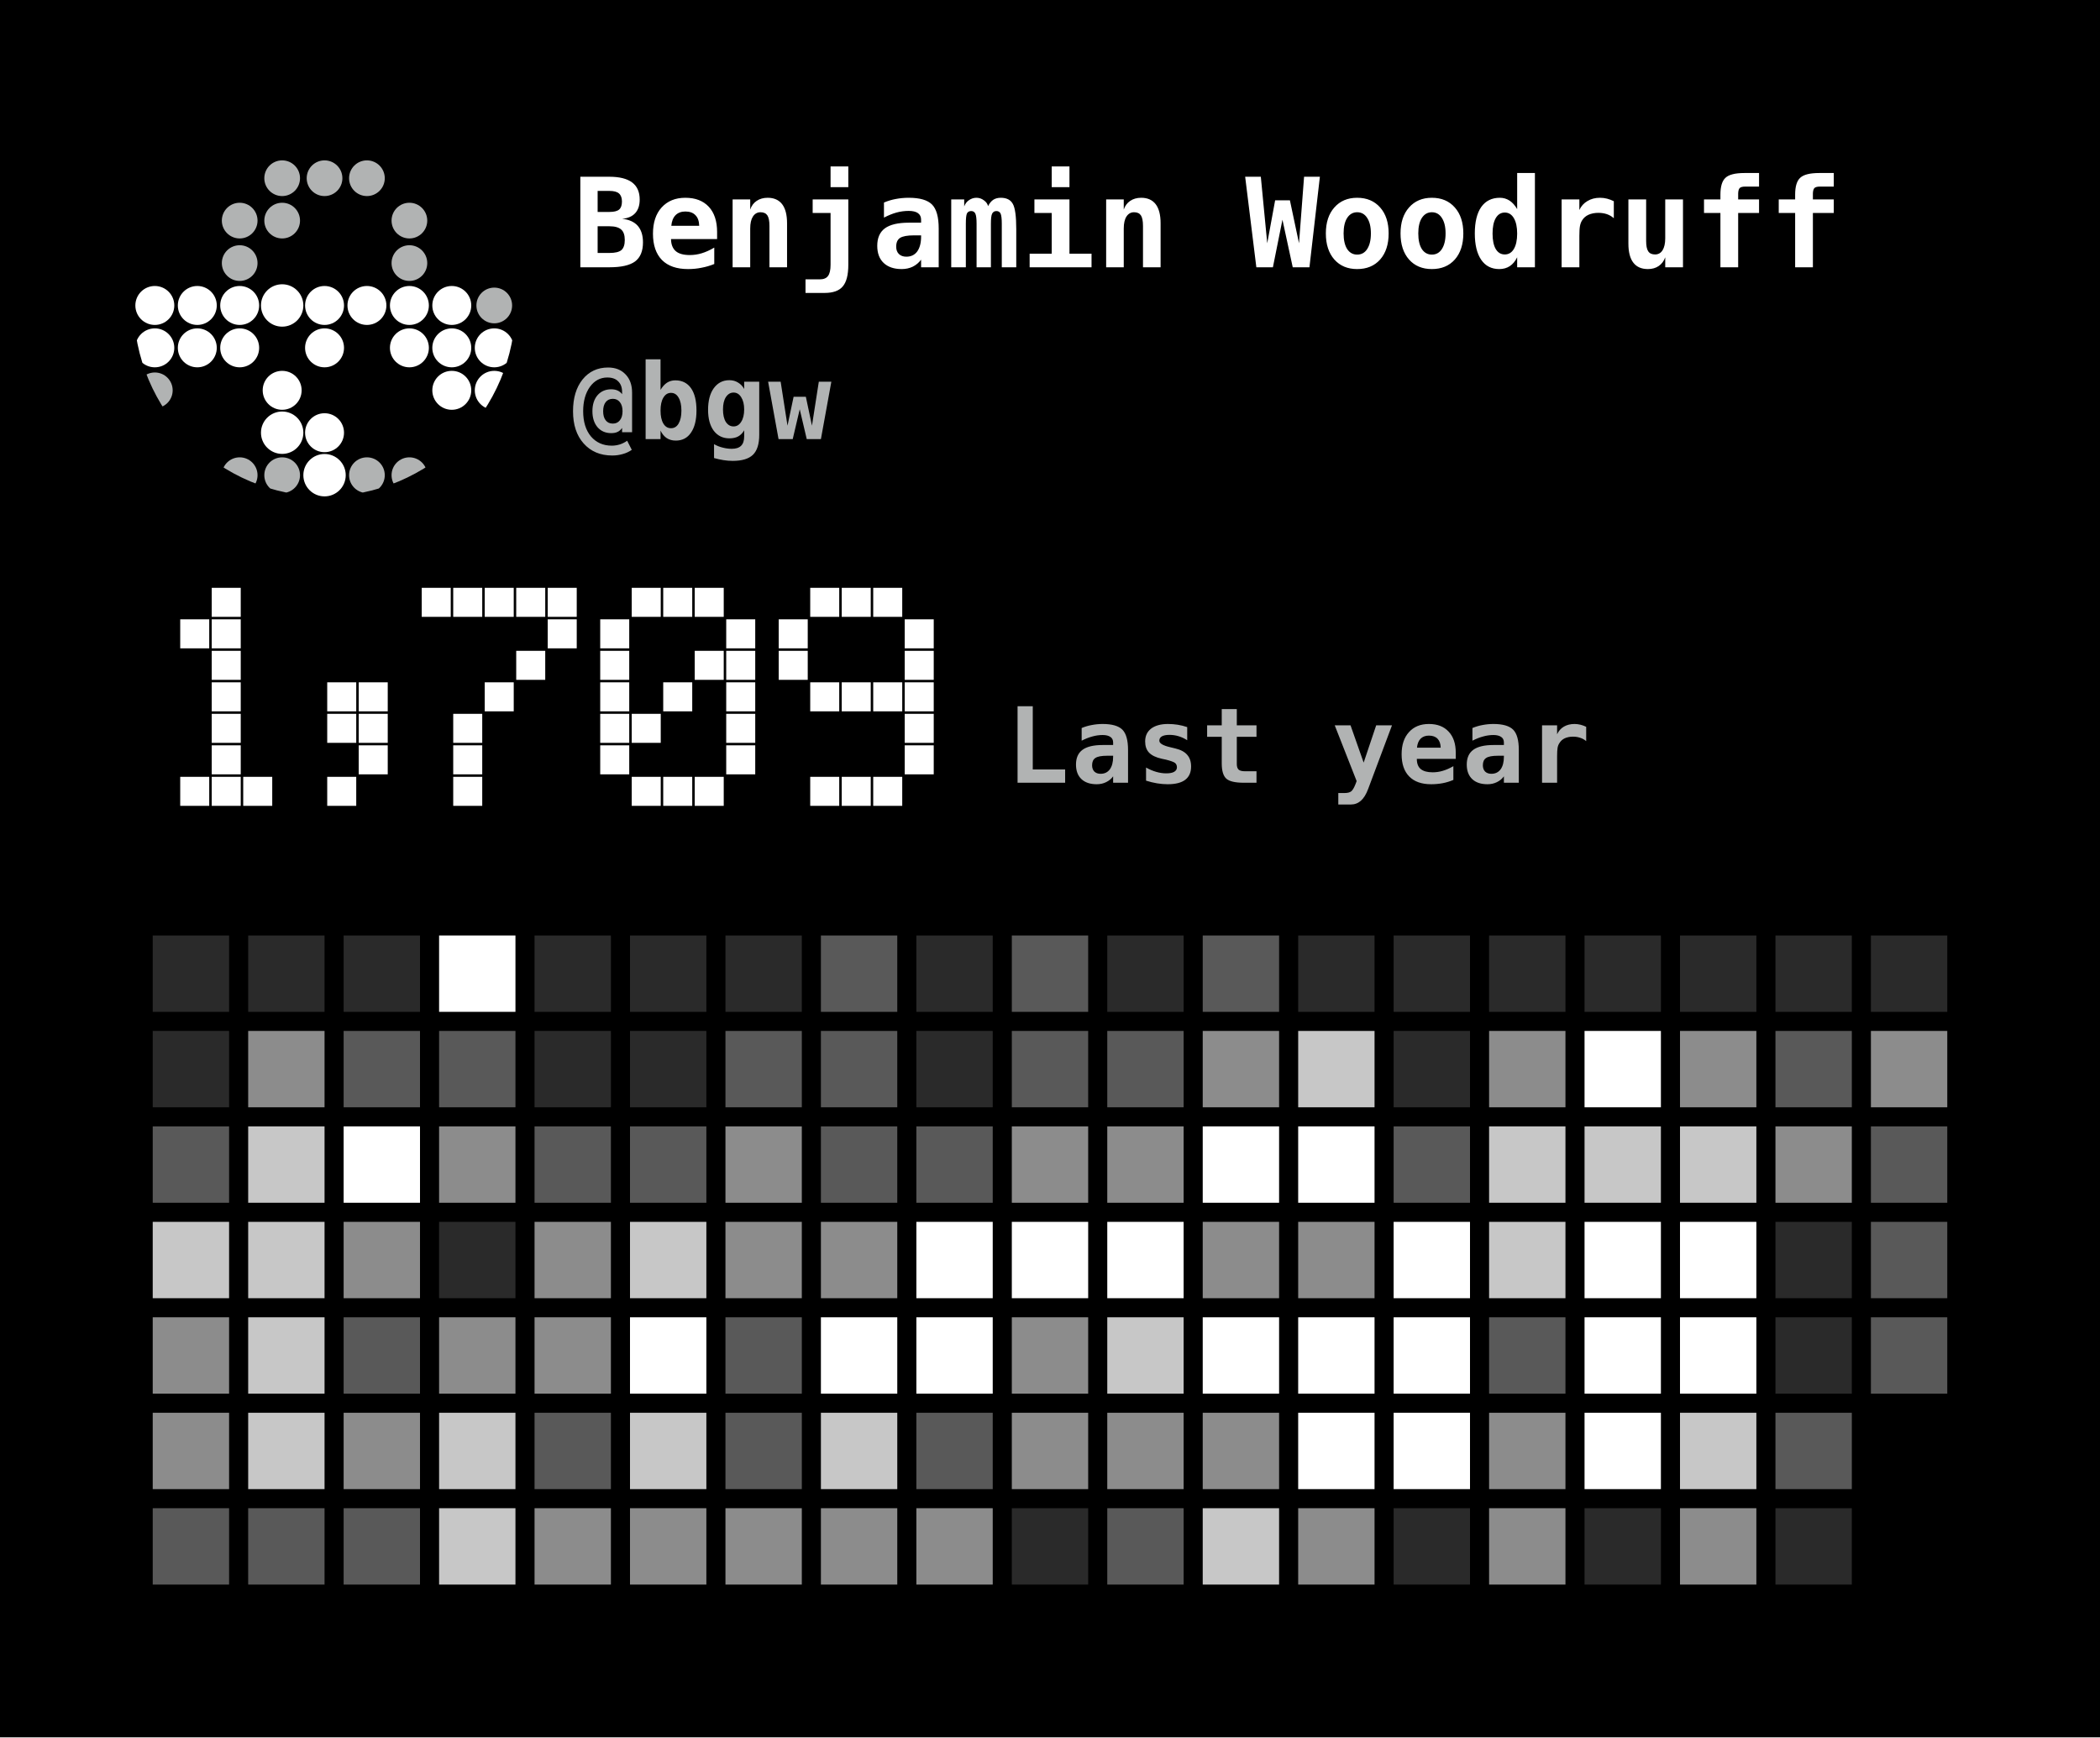
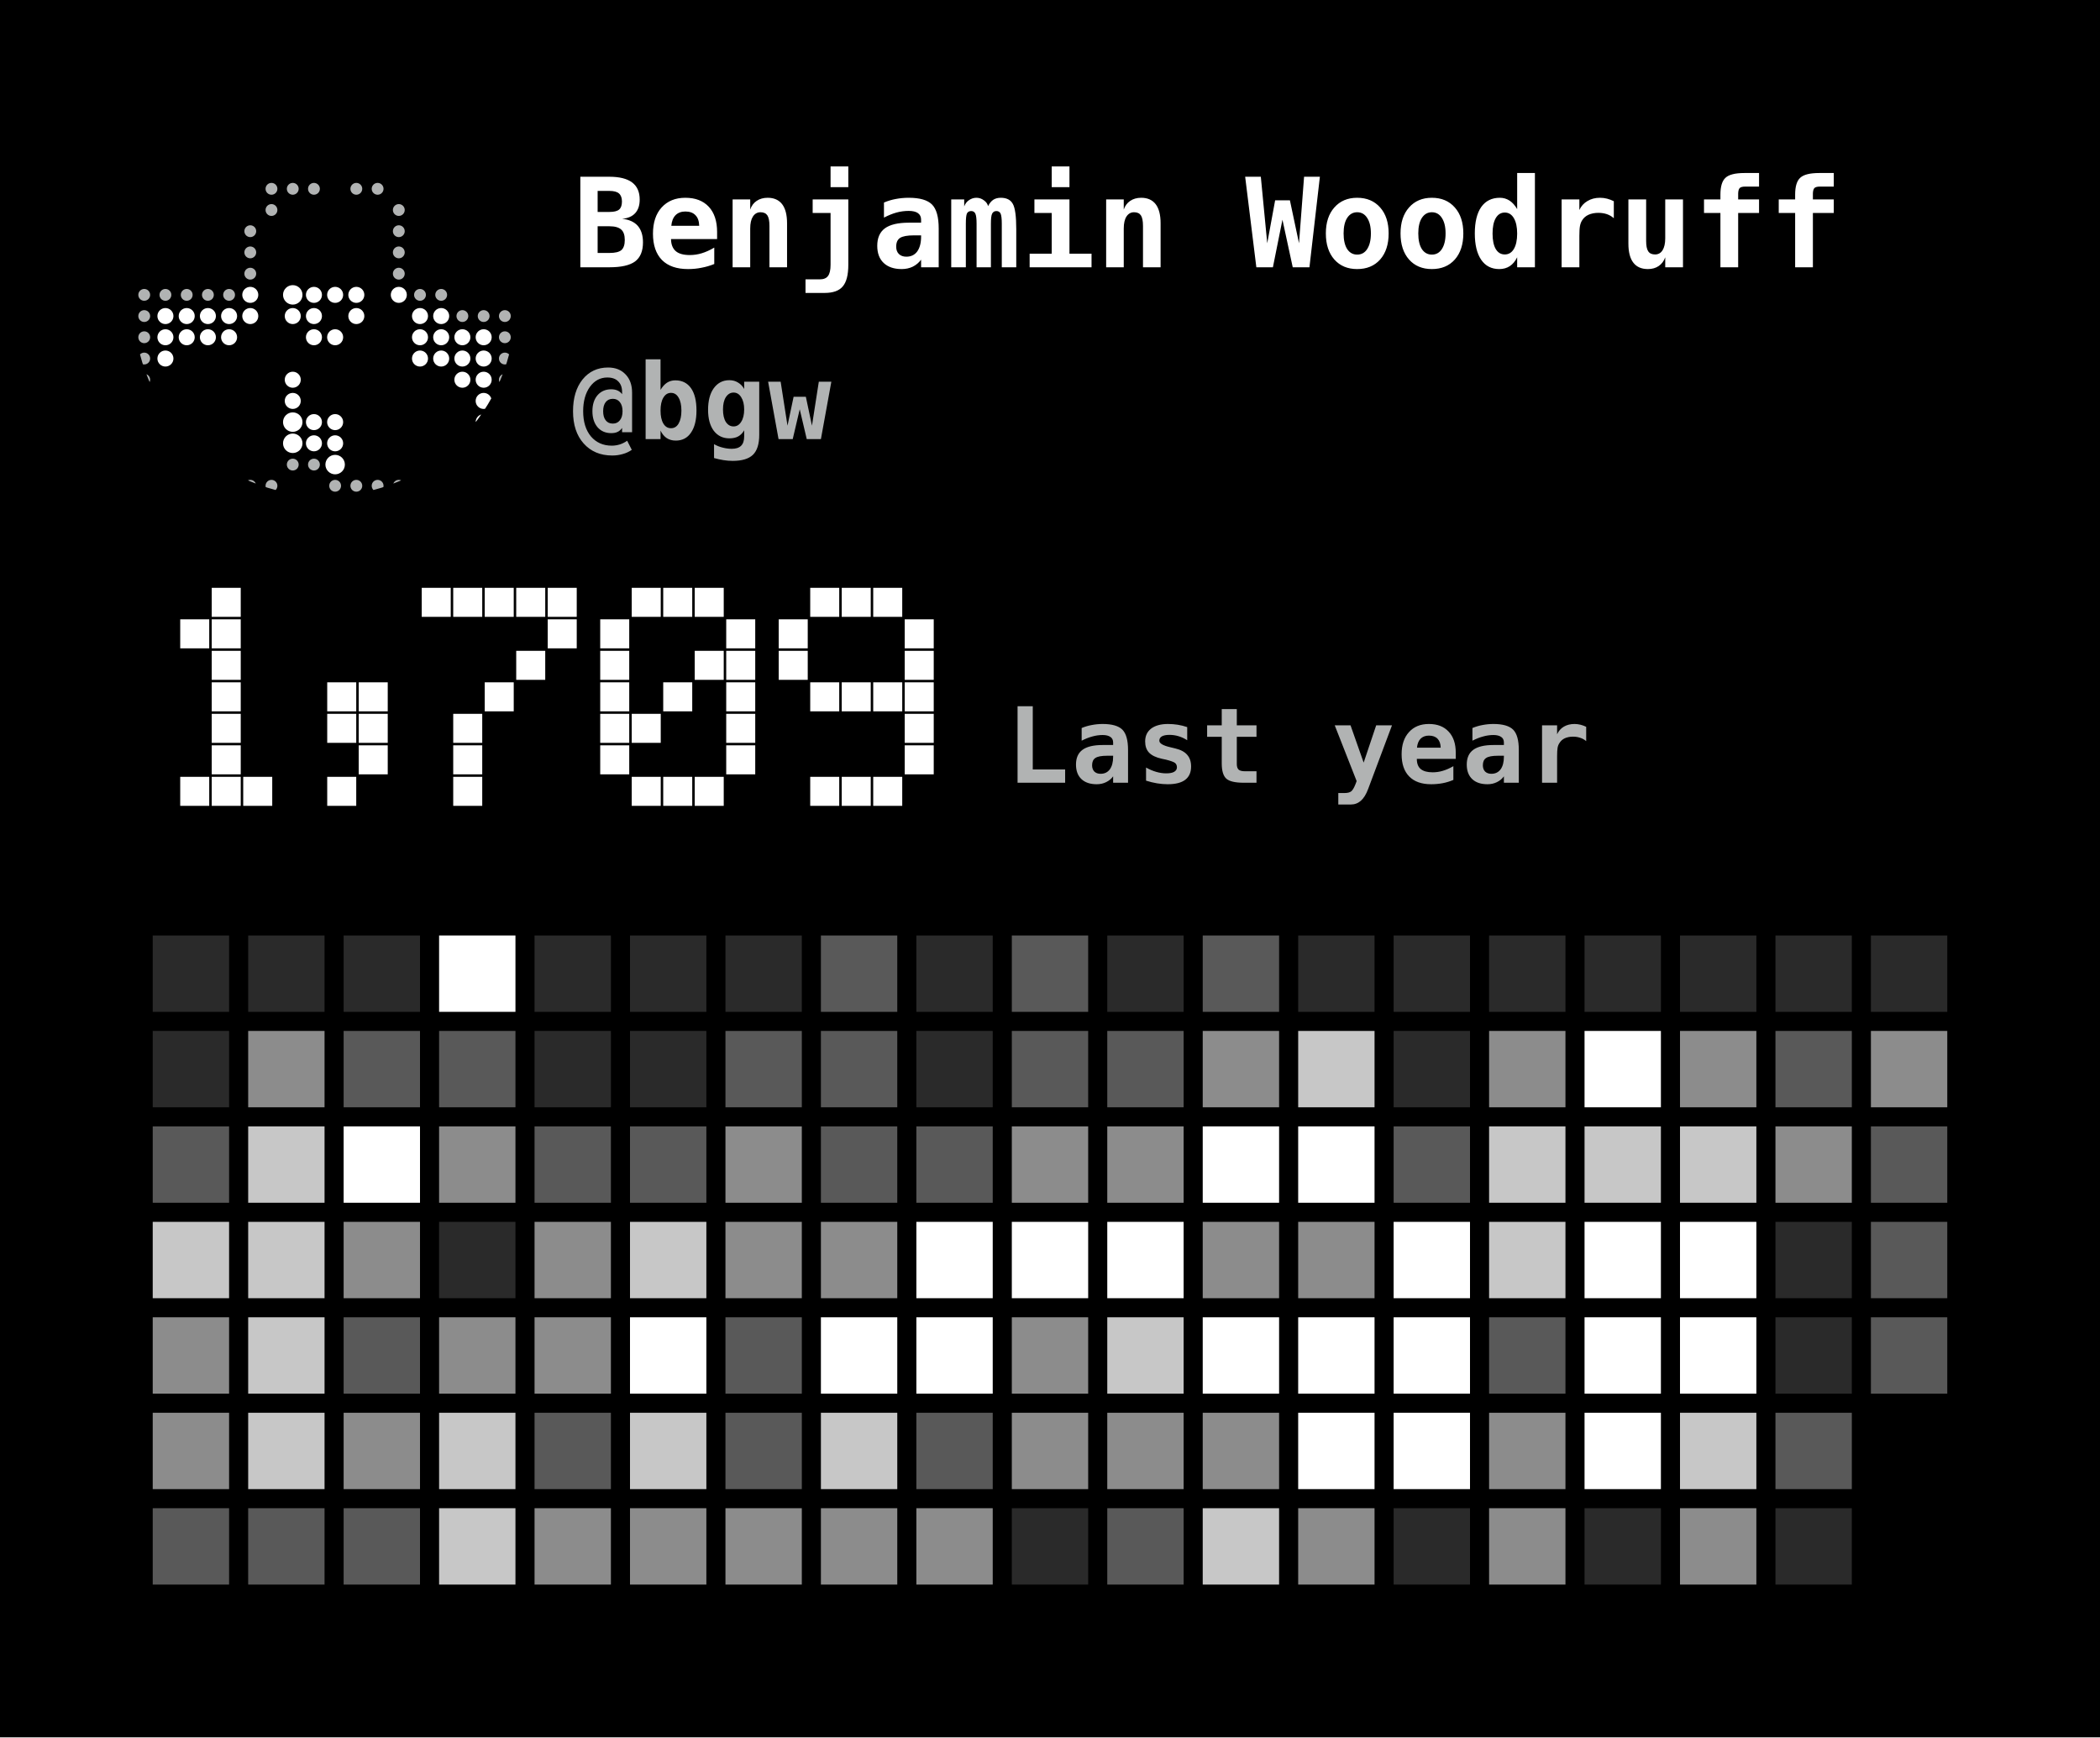
<svg xmlns="http://www.w3.org/2000/svg" width="220" height="182" viewBox="0 0 220 182" role="img">
  <rect width="220" height="182" fill="#000000" />
  <rect x="14" y="14" width="0" height="0" fill="#FFFFFF" />
  <clipPath id="pfp">
    <circle cx="34.00" cy="32.00" r="20.00" />
  </clipPath>
  <g clip-path="url(#pfp)">
-     <circle cx="29.56" cy="18.67" r="1.87" fill="#B1B3B3" />
-     <circle cx="34.00" cy="18.67" r="1.87" fill="#B1B3B3" />
-     <circle cx="38.44" cy="18.67" r="1.87" fill="#B1B3B3" />
-     <circle cx="29.56" cy="23.11" r="1.87" fill="#B1B3B3" />
-     <circle cx="42.89" cy="23.11" r="1.87" fill="#B1B3B3" />
-     <circle cx="25.11" cy="23.11" r="1.87" fill="#B1B3B3" />
-     <circle cx="25.11" cy="27.56" r="1.87" fill="#B1B3B3" />
-     <circle cx="42.89" cy="27.56" r="1.87" fill="#B1B3B3" />
-     <circle cx="16.22" cy="32.00" r="2.04" fill="#FFFFFF" />
-     <circle cx="20.67" cy="32.00" r="2.04" fill="#FFFFFF" />
-     <circle cx="25.11" cy="32.00" r="2.04" fill="#FFFFFF" />
-     <circle cx="29.56" cy="32.00" r="2.22" fill="#FFFFFF" />
-     <circle cx="34.00" cy="32.00" r="2.04" fill="#FFFFFF" />
-     <circle cx="38.44" cy="32.00" r="2.04" fill="#FFFFFF" />
-     <circle cx="42.89" cy="32.00" r="2.04" fill="#FFFFFF" />
-     <circle cx="47.33" cy="32.00" r="2.04" fill="#FFFFFF" />
-     <circle cx="51.78" cy="32.00" r="1.87" fill="#B1B3B3" />
-     <circle cx="16.22" cy="36.44" r="2.04" fill="#FFFFFF" />
-     <circle cx="20.67" cy="36.44" r="2.04" fill="#FFFFFF" />
-     <circle cx="25.11" cy="36.44" r="2.04" fill="#FFFFFF" />
-     <circle cx="34.00" cy="36.44" r="2.04" fill="#FFFFFF" />
-     <circle cx="42.89" cy="36.44" r="2.04" fill="#FFFFFF" />
-     <circle cx="47.33" cy="36.44" r="2.04" fill="#FFFFFF" />
-     <circle cx="51.78" cy="36.44" r="2.04" fill="#FFFFFF" />
-     <circle cx="16.22" cy="40.89" r="1.87" fill="#B1B3B3" />
-     <circle cx="29.56" cy="40.89" r="2.04" fill="#FFFFFF" />
-     <circle cx="47.33" cy="40.89" r="2.04" fill="#FFFFFF" />
-     <circle cx="51.78" cy="40.89" r="2.04" fill="#FFFFFF" />
-     <circle cx="16.22" cy="45.33" r="1.87" fill="#B1B3B3" />
-     <circle cx="29.56" cy="45.33" r="2.22" fill="#FFFFFF" />
-     <circle cx="34.00" cy="45.33" r="2.04" fill="#FFFFFF" />
-     <circle cx="51.78" cy="45.33" r="2.04" fill="#FFFFFF" />
-     <circle cx="16.22" cy="49.78" r="1.87" fill="#B1B3B3" />
-     <circle cx="29.56" cy="49.78" r="1.87" fill="#B1B3B3" />
-     <circle cx="34.00" cy="49.78" r="2.22" fill="#FFFFFF" />
-     <circle cx="51.78" cy="49.78" r="2.04" fill="#FFFFFF" />
-     <circle cx="20.67" cy="49.78" r="1.87" fill="#B1B3B3" />
-     <circle cx="25.11" cy="49.78" r="1.87" fill="#B1B3B3" />
-     <circle cx="38.44" cy="49.78" r="1.87" fill="#B1B3B3" />
-     <circle cx="42.89" cy="49.78" r="1.87" fill="#B1B3B3" />
-     <circle cx="47.33" cy="49.78" r="1.87" fill="#B1B3B3" />
+     <circle cx="28.44" cy="19.78" r="0.62" fill="#B1B3B3" />
+     <circle cx="30.67" cy="19.78" r="0.62" fill="#B1B3B3" />
+     <circle cx="32.89" cy="19.78" r="0.62" fill="#B1B3B3" />
+     <circle cx="37.33" cy="19.78" r="0.62" fill="#B1B3B3" />
+     <circle cx="39.56" cy="19.78" r="0.62" fill="#B1B3B3" />
+     <circle cx="28.44" cy="22.00" r="0.62" fill="#B1B3B3" />
+     <circle cx="41.78" cy="22.00" r="0.62" fill="#B1B3B3" />
+     <circle cx="26.22" cy="24.22" r="0.62" fill="#B1B3B3" />
+     <circle cx="41.78" cy="24.22" r="0.62" fill="#B1B3B3" />
+     <circle cx="26.22" cy="26.44" r="0.62" fill="#B1B3B3" />
+     <circle cx="41.78" cy="26.44" r="0.62" fill="#B1B3B3" />
+     <circle cx="26.22" cy="28.67" r="0.62" fill="#B1B3B3" />
+     <circle cx="41.78" cy="28.67" r="0.62" fill="#B1B3B3" />
+     <circle cx="15.11" cy="30.89" r="0.62" fill="#B1B3B3" />
+     <circle cx="17.33" cy="30.89" r="0.62" fill="#B1B3B3" />
+     <circle cx="19.56" cy="30.89" r="0.62" fill="#B1B3B3" />
+     <circle cx="21.78" cy="30.89" r="0.62" fill="#B1B3B3" />
+     <circle cx="24.00" cy="30.89" r="0.62" fill="#B1B3B3" />
+     <circle cx="26.22" cy="30.89" r="0.84" fill="#FFFFFF" />
+     <circle cx="30.67" cy="30.89" r="1.02" fill="#FFFFFF" />
+     <circle cx="32.89" cy="30.89" r="0.84" fill="#FFFFFF" />
+     <circle cx="35.11" cy="30.89" r="0.84" fill="#FFFFFF" />
+     <circle cx="37.33" cy="30.89" r="0.84" fill="#FFFFFF" />
+     <circle cx="41.78" cy="30.89" r="0.84" fill="#FFFFFF" />
+     <circle cx="44.00" cy="30.89" r="0.62" fill="#B1B3B3" />
+     <circle cx="46.22" cy="30.89" r="0.62" fill="#B1B3B3" />
+     <circle cx="15.11" cy="33.11" r="0.62" fill="#B1B3B3" />
+     <circle cx="17.33" cy="33.11" r="0.84" fill="#FFFFFF" />
+     <circle cx="19.56" cy="33.11" r="0.84" fill="#FFFFFF" />
+     <circle cx="21.78" cy="33.11" r="0.84" fill="#FFFFFF" />
+     <circle cx="24.00" cy="33.11" r="0.84" fill="#FFFFFF" />
+     <circle cx="26.22" cy="33.11" r="0.84" fill="#FFFFFF" />
+     <circle cx="30.67" cy="33.11" r="0.84" fill="#FFFFFF" />
+     <circle cx="32.89" cy="33.11" r="0.84" fill="#FFFFFF" />
+     <circle cx="37.33" cy="33.11" r="0.84" fill="#FFFFFF" />
+     <circle cx="44.00" cy="33.11" r="0.84" fill="#FFFFFF" />
+     <circle cx="46.22" cy="33.11" r="0.84" fill="#FFFFFF" />
+     <circle cx="48.44" cy="33.11" r="0.62" fill="#B1B3B3" />
+     <circle cx="50.67" cy="33.11" r="0.62" fill="#B1B3B3" />
+     <circle cx="52.89" cy="33.11" r="0.62" fill="#B1B3B3" />
+     <circle cx="15.11" cy="35.33" r="0.62" fill="#B1B3B3" />
+     <circle cx="17.33" cy="35.33" r="0.84" fill="#FFFFFF" />
+     <circle cx="19.56" cy="35.33" r="0.84" fill="#FFFFFF" />
+     <circle cx="21.78" cy="35.33" r="0.84" fill="#FFFFFF" />
+     <circle cx="24.00" cy="35.33" r="0.84" fill="#FFFFFF" />
+     <circle cx="32.89" cy="35.33" r="0.84" fill="#FFFFFF" />
+     <circle cx="35.11" cy="35.33" r="0.84" fill="#FFFFFF" />
+     <circle cx="44.00" cy="35.33" r="0.84" fill="#FFFFFF" />
+     <circle cx="46.22" cy="35.33" r="0.84" fill="#FFFFFF" />
+     <circle cx="48.44" cy="35.33" r="0.84" fill="#FFFFFF" />
+     <circle cx="50.67" cy="35.33" r="0.84" fill="#FFFFFF" />
+     <circle cx="52.89" cy="35.33" r="0.62" fill="#B1B3B3" />
+     <circle cx="15.11" cy="37.56" r="0.62" fill="#B1B3B3" />
+     <circle cx="17.33" cy="37.56" r="0.84" fill="#FFFFFF" />
+     <circle cx="44.00" cy="37.56" r="0.84" fill="#FFFFFF" />
+     <circle cx="46.22" cy="37.56" r="0.84" fill="#FFFFFF" />
+     <circle cx="48.44" cy="37.56" r="0.84" fill="#FFFFFF" />
+     <circle cx="50.67" cy="37.56" r="0.84" fill="#FFFFFF" />
+     <circle cx="52.89" cy="37.56" r="0.62" fill="#B1B3B3" />
+     <circle cx="15.11" cy="39.78" r="0.62" fill="#B1B3B3" />
+     <circle cx="30.67" cy="39.78" r="0.84" fill="#FFFFFF" />
+     <circle cx="48.44" cy="39.78" r="0.84" fill="#FFFFFF" />
+     <circle cx="50.67" cy="39.78" r="0.84" fill="#FFFFFF" />
+     <circle cx="52.89" cy="39.78" r="0.62" fill="#B1B3B3" />
+     <circle cx="15.11" cy="42.00" r="0.62" fill="#B1B3B3" />
+     <circle cx="30.67" cy="42.00" r="0.84" fill="#FFFFFF" />
+     <circle cx="50.67" cy="42.00" r="0.84" fill="#FFFFFF" />
+     <circle cx="52.89" cy="42.00" r="0.62" fill="#B1B3B3" />
+     <circle cx="15.11" cy="44.22" r="0.62" fill="#B1B3B3" />
+     <circle cx="30.67" cy="44.22" r="1.02" fill="#FFFFFF" />
+     <circle cx="32.89" cy="44.22" r="0.84" fill="#FFFFFF" />
+     <circle cx="35.11" cy="44.22" r="0.84" fill="#FFFFFF" />
+     <circle cx="50.67" cy="44.22" r="0.84" fill="#FFFFFF" />
+     <circle cx="52.89" cy="44.22" r="0.62" fill="#B1B3B3" />
+     <circle cx="15.11" cy="46.44" r="0.62" fill="#B1B3B3" />
+     <circle cx="30.67" cy="46.44" r="1.02" fill="#FFFFFF" />
+     <circle cx="32.89" cy="46.44" r="0.84" fill="#FFFFFF" />
+     <circle cx="35.11" cy="46.44" r="0.84" fill="#FFFFFF" />
+     <circle cx="50.67" cy="46.44" r="0.84" fill="#FFFFFF" />
+     <circle cx="52.89" cy="46.44" r="0.62" fill="#B1B3B3" />
+     <circle cx="15.11" cy="48.67" r="0.62" fill="#B1B3B3" />
+     <circle cx="30.67" cy="48.67" r="0.62" fill="#B1B3B3" />
+     <circle cx="32.89" cy="48.67" r="0.62" fill="#B1B3B3" />
+     <circle cx="35.11" cy="48.67" r="1.02" fill="#FFFFFF" />
+     <circle cx="50.67" cy="48.67" r="0.84" fill="#FFFFFF" />
+     <circle cx="52.89" cy="48.67" r="0.62" fill="#B1B3B3" />
+     <circle cx="15.11" cy="50.89" r="0.62" fill="#B1B3B3" />
+     <circle cx="17.33" cy="50.89" r="0.62" fill="#B1B3B3" />
+     <circle cx="19.56" cy="50.89" r="0.62" fill="#B1B3B3" />
+     <circle cx="21.78" cy="50.89" r="0.62" fill="#B1B3B3" />
+     <circle cx="24.00" cy="50.89" r="0.62" fill="#B1B3B3" />
+     <circle cx="26.22" cy="50.89" r="0.62" fill="#B1B3B3" />
+     <circle cx="28.44" cy="50.89" r="0.62" fill="#B1B3B3" />
+     <circle cx="35.11" cy="50.89" r="0.62" fill="#B1B3B3" />
+     <circle cx="37.33" cy="50.89" r="0.62" fill="#B1B3B3" />
+     <circle cx="39.56" cy="50.89" r="0.62" fill="#B1B3B3" />
+     <circle cx="41.78" cy="50.89" r="0.62" fill="#B1B3B3" />
+     <circle cx="44.00" cy="50.89" r="0.62" fill="#B1B3B3" />
+     <circle cx="46.22" cy="50.89" r="0.62" fill="#B1B3B3" />
+     <circle cx="48.44" cy="50.89" r="0.62" fill="#B1B3B3" />
+     <circle cx="50.67" cy="50.89" r="0.62" fill="#B1B3B3" />
+     <circle cx="52.89" cy="50.89" r="0.62" fill="#B1B3B3" />
  </g>
  <text x="60" y="28" fill="#FFFFFF" text-anchor="start" font-family="ui-monospace, Geist Mono, monospace" font-weight="700" font-size="13" letter-spacing="0" dominant-baseline="auto">Benjamin Woodruff ‮</text>
  <text x="60" y="46" fill="#B1B3B3" text-anchor="start" font-family="ui-monospace, Geist Mono, monospace" font-weight="700" font-size="11" letter-spacing="0.2" dominant-baseline="auto">@bgw</text>
  <rect x="22.18" y="61.58" width="3.04" height="3.04" fill="#FFFFFF" />
  <rect x="18.88" y="64.88" width="3.04" height="3.04" fill="#FFFFFF" />
  <rect x="22.18" y="64.88" width="3.04" height="3.04" fill="#FFFFFF" />
  <rect x="22.18" y="68.18" width="3.04" height="3.04" fill="#FFFFFF" />
  <rect x="22.18" y="71.48" width="3.04" height="3.04" fill="#FFFFFF" />
  <rect x="22.18" y="74.78" width="3.04" height="3.04" fill="#FFFFFF" />
  <rect x="22.18" y="78.08" width="3.04" height="3.04" fill="#FFFFFF" />
  <rect x="18.88" y="81.38" width="3.04" height="3.04" fill="#FFFFFF" />
  <rect x="22.18" y="81.38" width="3.04" height="3.04" fill="#FFFFFF" />
  <rect x="25.48" y="81.38" width="3.04" height="3.04" fill="#FFFFFF" />
  <rect x="34.28" y="71.48" width="3.04" height="3.04" fill="#FFFFFF" />
  <rect x="37.58" y="71.48" width="3.04" height="3.04" fill="#FFFFFF" />
  <rect x="34.28" y="74.78" width="3.04" height="3.04" fill="#FFFFFF" />
  <rect x="37.58" y="74.78" width="3.04" height="3.04" fill="#FFFFFF" />
  <rect x="37.58" y="78.08" width="3.04" height="3.04" fill="#FFFFFF" />
  <rect x="34.28" y="81.38" width="3.04" height="3.04" fill="#FFFFFF" />
  <rect x="44.18" y="61.58" width="3.04" height="3.04" fill="#FFFFFF" />
  <rect x="47.48" y="61.58" width="3.04" height="3.04" fill="#FFFFFF" />
  <rect x="50.78" y="61.58" width="3.04" height="3.04" fill="#FFFFFF" />
  <rect x="54.08" y="61.58" width="3.04" height="3.04" fill="#FFFFFF" />
  <rect x="57.38" y="61.58" width="3.04" height="3.04" fill="#FFFFFF" />
  <rect x="57.38" y="64.88" width="3.04" height="3.04" fill="#FFFFFF" />
  <rect x="54.08" y="68.18" width="3.04" height="3.04" fill="#FFFFFF" />
  <rect x="50.78" y="71.48" width="3.04" height="3.04" fill="#FFFFFF" />
  <rect x="47.48" y="74.78" width="3.04" height="3.04" fill="#FFFFFF" />
  <rect x="47.48" y="78.08" width="3.04" height="3.04" fill="#FFFFFF" />
  <rect x="47.48" y="81.38" width="3.04" height="3.04" fill="#FFFFFF" />
  <rect x="66.18" y="61.58" width="3.04" height="3.04" fill="#FFFFFF" />
  <rect x="69.48" y="61.58" width="3.04" height="3.04" fill="#FFFFFF" />
  <rect x="72.78" y="61.58" width="3.04" height="3.04" fill="#FFFFFF" />
  <rect x="62.88" y="64.88" width="3.04" height="3.04" fill="#FFFFFF" />
  <rect x="76.08" y="64.88" width="3.04" height="3.04" fill="#FFFFFF" />
  <rect x="62.88" y="68.18" width="3.04" height="3.04" fill="#FFFFFF" />
  <rect x="72.78" y="68.18" width="3.04" height="3.04" fill="#FFFFFF" />
  <rect x="76.08" y="68.18" width="3.04" height="3.04" fill="#FFFFFF" />
  <rect x="62.88" y="71.48" width="3.04" height="3.04" fill="#FFFFFF" />
  <rect x="69.48" y="71.48" width="3.04" height="3.04" fill="#FFFFFF" />
  <rect x="76.08" y="71.48" width="3.04" height="3.04" fill="#FFFFFF" />
  <rect x="62.88" y="74.78" width="3.04" height="3.04" fill="#FFFFFF" />
  <rect x="66.18" y="74.78" width="3.04" height="3.04" fill="#FFFFFF" />
  <rect x="76.08" y="74.78" width="3.04" height="3.04" fill="#FFFFFF" />
  <rect x="62.88" y="78.08" width="3.04" height="3.04" fill="#FFFFFF" />
  <rect x="76.08" y="78.08" width="3.04" height="3.04" fill="#FFFFFF" />
  <rect x="66.18" y="81.38" width="3.04" height="3.04" fill="#FFFFFF" />
  <rect x="69.48" y="81.38" width="3.04" height="3.04" fill="#FFFFFF" />
  <rect x="72.78" y="81.38" width="3.04" height="3.04" fill="#FFFFFF" />
  <rect x="84.88" y="61.58" width="3.04" height="3.04" fill="#FFFFFF" />
  <rect x="88.18" y="61.58" width="3.04" height="3.04" fill="#FFFFFF" />
  <rect x="91.48" y="61.58" width="3.04" height="3.04" fill="#FFFFFF" />
  <rect x="81.58" y="64.88" width="3.04" height="3.04" fill="#FFFFFF" />
  <rect x="94.78" y="64.88" width="3.04" height="3.04" fill="#FFFFFF" />
  <rect x="81.58" y="68.18" width="3.04" height="3.04" fill="#FFFFFF" />
  <rect x="94.78" y="68.18" width="3.04" height="3.04" fill="#FFFFFF" />
  <rect x="84.88" y="71.48" width="3.04" height="3.04" fill="#FFFFFF" />
  <rect x="88.18" y="71.48" width="3.04" height="3.04" fill="#FFFFFF" />
  <rect x="91.48" y="71.48" width="3.04" height="3.04" fill="#FFFFFF" />
  <rect x="94.78" y="71.48" width="3.04" height="3.04" fill="#FFFFFF" />
  <rect x="94.78" y="74.78" width="3.04" height="3.04" fill="#FFFFFF" />
  <rect x="94.78" y="78.08" width="3.04" height="3.04" fill="#FFFFFF" />
  <rect x="84.88" y="81.38" width="3.04" height="3.04" fill="#FFFFFF" />
  <rect x="88.18" y="81.38" width="3.04" height="3.04" fill="#FFFFFF" />
  <rect x="91.48" y="81.38" width="3.04" height="3.04" fill="#FFFFFF" />
  <text x="105.4" y="82.0" fill="#B1B3B3" text-anchor="start" font-family="ui-monospace, Geist Mono, monospace" font-weight="700" font-size="11" letter-spacing="0.2" dominant-baseline="auto">Last year</text>
  <rect x="16" y="98" width="8" height="8" fill="#2A2A2A" />
  <rect x="16" y="108" width="8" height="8" fill="#2A2A2A" />
  <rect x="16" y="118" width="8" height="8" fill="#FFFFFF" opacity="0.35" />
  <rect x="16" y="128" width="8" height="8" fill="#FFFFFF" opacity="0.78" />
  <rect x="16" y="138" width="8" height="8" fill="#FFFFFF" opacity="0.55" />
  <rect x="16" y="148" width="8" height="8" fill="#FFFFFF" opacity="0.55" />
  <rect x="16" y="158" width="8" height="8" fill="#FFFFFF" opacity="0.35" />
  <rect x="26" y="98" width="8" height="8" fill="#2A2A2A" />
  <rect x="26" y="108" width="8" height="8" fill="#FFFFFF" opacity="0.55" />
  <rect x="26" y="118" width="8" height="8" fill="#FFFFFF" opacity="0.78" />
  <rect x="26" y="128" width="8" height="8" fill="#FFFFFF" opacity="0.78" />
  <rect x="26" y="138" width="8" height="8" fill="#FFFFFF" opacity="0.78" />
  <rect x="26" y="148" width="8" height="8" fill="#FFFFFF" opacity="0.78" />
  <rect x="26" y="158" width="8" height="8" fill="#FFFFFF" opacity="0.35" />
  <rect x="36" y="98" width="8" height="8" fill="#2A2A2A" />
  <rect x="36" y="108" width="8" height="8" fill="#FFFFFF" opacity="0.35" />
  <rect x="36" y="118" width="8" height="8" fill="#FFFFFF" />
  <rect x="36" y="128" width="8" height="8" fill="#FFFFFF" opacity="0.55" />
  <rect x="36" y="138" width="8" height="8" fill="#FFFFFF" opacity="0.35" />
  <rect x="36" y="148" width="8" height="8" fill="#FFFFFF" opacity="0.55" />
  <rect x="36" y="158" width="8" height="8" fill="#FFFFFF" opacity="0.35" />
  <rect x="46" y="98" width="8" height="8" fill="#FFFFFF" />
  <rect x="46" y="108" width="8" height="8" fill="#FFFFFF" opacity="0.35" />
  <rect x="46" y="118" width="8" height="8" fill="#FFFFFF" opacity="0.55" />
  <rect x="46" y="128" width="8" height="8" fill="#2A2A2A" />
  <rect x="46" y="138" width="8" height="8" fill="#FFFFFF" opacity="0.55" />
  <rect x="46" y="148" width="8" height="8" fill="#FFFFFF" opacity="0.78" />
  <rect x="46" y="158" width="8" height="8" fill="#FFFFFF" opacity="0.78" />
  <rect x="56" y="98" width="8" height="8" fill="#2A2A2A" />
  <rect x="56" y="108" width="8" height="8" fill="#2A2A2A" />
  <rect x="56" y="118" width="8" height="8" fill="#FFFFFF" opacity="0.35" />
  <rect x="56" y="128" width="8" height="8" fill="#FFFFFF" opacity="0.55" />
  <rect x="56" y="138" width="8" height="8" fill="#FFFFFF" opacity="0.55" />
  <rect x="56" y="148" width="8" height="8" fill="#FFFFFF" opacity="0.35" />
  <rect x="56" y="158" width="8" height="8" fill="#FFFFFF" opacity="0.55" />
  <rect x="66" y="98" width="8" height="8" fill="#2A2A2A" />
  <rect x="66" y="108" width="8" height="8" fill="#2A2A2A" />
  <rect x="66" y="118" width="8" height="8" fill="#FFFFFF" opacity="0.35" />
  <rect x="66" y="128" width="8" height="8" fill="#FFFFFF" opacity="0.78" />
  <rect x="66" y="138" width="8" height="8" fill="#FFFFFF" />
  <rect x="66" y="148" width="8" height="8" fill="#FFFFFF" opacity="0.78" />
  <rect x="66" y="158" width="8" height="8" fill="#FFFFFF" opacity="0.55" />
  <rect x="76" y="98" width="8" height="8" fill="#2A2A2A" />
  <rect x="76" y="108" width="8" height="8" fill="#FFFFFF" opacity="0.35" />
  <rect x="76" y="118" width="8" height="8" fill="#FFFFFF" opacity="0.55" />
  <rect x="76" y="128" width="8" height="8" fill="#FFFFFF" opacity="0.55" />
  <rect x="76" y="138" width="8" height="8" fill="#FFFFFF" opacity="0.35" />
  <rect x="76" y="148" width="8" height="8" fill="#FFFFFF" opacity="0.35" />
  <rect x="76" y="158" width="8" height="8" fill="#FFFFFF" opacity="0.55" />
  <rect x="86" y="98" width="8" height="8" fill="#FFFFFF" opacity="0.35" />
  <rect x="86" y="108" width="8" height="8" fill="#FFFFFF" opacity="0.35" />
  <rect x="86" y="118" width="8" height="8" fill="#FFFFFF" opacity="0.35" />
  <rect x="86" y="128" width="8" height="8" fill="#FFFFFF" opacity="0.55" />
  <rect x="86" y="138" width="8" height="8" fill="#FFFFFF" />
  <rect x="86" y="148" width="8" height="8" fill="#FFFFFF" opacity="0.78" />
  <rect x="86" y="158" width="8" height="8" fill="#FFFFFF" opacity="0.55" />
  <rect x="96" y="98" width="8" height="8" fill="#2A2A2A" />
  <rect x="96" y="108" width="8" height="8" fill="#2A2A2A" />
  <rect x="96" y="118" width="8" height="8" fill="#FFFFFF" opacity="0.35" />
  <rect x="96" y="128" width="8" height="8" fill="#FFFFFF" />
  <rect x="96" y="138" width="8" height="8" fill="#FFFFFF" />
  <rect x="96" y="148" width="8" height="8" fill="#FFFFFF" opacity="0.35" />
  <rect x="96" y="158" width="8" height="8" fill="#FFFFFF" opacity="0.55" />
  <rect x="106" y="98" width="8" height="8" fill="#FFFFFF" opacity="0.35" />
  <rect x="106" y="108" width="8" height="8" fill="#FFFFFF" opacity="0.35" />
  <rect x="106" y="118" width="8" height="8" fill="#FFFFFF" opacity="0.55" />
  <rect x="106" y="128" width="8" height="8" fill="#FFFFFF" />
  <rect x="106" y="138" width="8" height="8" fill="#FFFFFF" opacity="0.55" />
  <rect x="106" y="148" width="8" height="8" fill="#FFFFFF" opacity="0.55" />
  <rect x="106" y="158" width="8" height="8" fill="#2A2A2A" />
  <rect x="116" y="98" width="8" height="8" fill="#2A2A2A" />
  <rect x="116" y="108" width="8" height="8" fill="#FFFFFF" opacity="0.35" />
  <rect x="116" y="118" width="8" height="8" fill="#FFFFFF" opacity="0.55" />
  <rect x="116" y="128" width="8" height="8" fill="#FFFFFF" />
  <rect x="116" y="138" width="8" height="8" fill="#FFFFFF" opacity="0.78" />
  <rect x="116" y="148" width="8" height="8" fill="#FFFFFF" opacity="0.55" />
  <rect x="116" y="158" width="8" height="8" fill="#FFFFFF" opacity="0.35" />
  <rect x="126" y="98" width="8" height="8" fill="#FFFFFF" opacity="0.35" />
  <rect x="126" y="108" width="8" height="8" fill="#FFFFFF" opacity="0.55" />
  <rect x="126" y="118" width="8" height="8" fill="#FFFFFF" />
  <rect x="126" y="128" width="8" height="8" fill="#FFFFFF" opacity="0.55" />
  <rect x="126" y="138" width="8" height="8" fill="#FFFFFF" />
  <rect x="126" y="148" width="8" height="8" fill="#FFFFFF" opacity="0.55" />
  <rect x="126" y="158" width="8" height="8" fill="#FFFFFF" opacity="0.78" />
  <rect x="136" y="98" width="8" height="8" fill="#2A2A2A" />
  <rect x="136" y="108" width="8" height="8" fill="#FFFFFF" opacity="0.78" />
  <rect x="136" y="118" width="8" height="8" fill="#FFFFFF" />
  <rect x="136" y="128" width="8" height="8" fill="#FFFFFF" opacity="0.55" />
  <rect x="136" y="138" width="8" height="8" fill="#FFFFFF" />
  <rect x="136" y="148" width="8" height="8" fill="#FFFFFF" />
  <rect x="136" y="158" width="8" height="8" fill="#FFFFFF" opacity="0.55" />
  <rect x="146" y="98" width="8" height="8" fill="#2A2A2A" />
  <rect x="146" y="108" width="8" height="8" fill="#2A2A2A" />
  <rect x="146" y="118" width="8" height="8" fill="#FFFFFF" opacity="0.35" />
  <rect x="146" y="128" width="8" height="8" fill="#FFFFFF" />
  <rect x="146" y="138" width="8" height="8" fill="#FFFFFF" />
  <rect x="146" y="148" width="8" height="8" fill="#FFFFFF" />
  <rect x="146" y="158" width="8" height="8" fill="#2A2A2A" />
  <rect x="156" y="98" width="8" height="8" fill="#2A2A2A" />
  <rect x="156" y="108" width="8" height="8" fill="#FFFFFF" opacity="0.55" />
  <rect x="156" y="118" width="8" height="8" fill="#FFFFFF" opacity="0.78" />
  <rect x="156" y="128" width="8" height="8" fill="#FFFFFF" opacity="0.78" />
  <rect x="156" y="138" width="8" height="8" fill="#FFFFFF" opacity="0.35" />
  <rect x="156" y="148" width="8" height="8" fill="#FFFFFF" opacity="0.55" />
  <rect x="156" y="158" width="8" height="8" fill="#FFFFFF" opacity="0.55" />
  <rect x="166" y="98" width="8" height="8" fill="#2A2A2A" />
  <rect x="166" y="108" width="8" height="8" fill="#FFFFFF" />
  <rect x="166" y="118" width="8" height="8" fill="#FFFFFF" opacity="0.78" />
  <rect x="166" y="128" width="8" height="8" fill="#FFFFFF" />
  <rect x="166" y="138" width="8" height="8" fill="#FFFFFF" />
  <rect x="166" y="148" width="8" height="8" fill="#FFFFFF" />
  <rect x="166" y="158" width="8" height="8" fill="#2A2A2A" />
  <rect x="176" y="98" width="8" height="8" fill="#2A2A2A" />
  <rect x="176" y="108" width="8" height="8" fill="#FFFFFF" opacity="0.55" />
  <rect x="176" y="118" width="8" height="8" fill="#FFFFFF" opacity="0.78" />
  <rect x="176" y="128" width="8" height="8" fill="#FFFFFF" />
  <rect x="176" y="138" width="8" height="8" fill="#FFFFFF" />
  <rect x="176" y="148" width="8" height="8" fill="#FFFFFF" opacity="0.78" />
  <rect x="176" y="158" width="8" height="8" fill="#FFFFFF" opacity="0.55" />
  <rect x="186" y="98" width="8" height="8" fill="#2A2A2A" />
  <rect x="186" y="108" width="8" height="8" fill="#FFFFFF" opacity="0.35" />
  <rect x="186" y="118" width="8" height="8" fill="#FFFFFF" opacity="0.55" />
  <rect x="186" y="128" width="8" height="8" fill="#2A2A2A" />
  <rect x="186" y="138" width="8" height="8" fill="#2A2A2A" />
  <rect x="186" y="148" width="8" height="8" fill="#FFFFFF" opacity="0.35" />
  <rect x="186" y="158" width="8" height="8" fill="#2A2A2A" />
  <rect x="196" y="98" width="8" height="8" fill="#2A2A2A" />
  <rect x="196" y="108" width="8" height="8" fill="#FFFFFF" opacity="0.55" />
  <rect x="196" y="118" width="8" height="8" fill="#FFFFFF" opacity="0.35" />
  <rect x="196" y="128" width="8" height="8" fill="#FFFFFF" opacity="0.35" />
  <rect x="196" y="138" width="8" height="8" fill="#FFFFFF" opacity="0.35" />
</svg>
